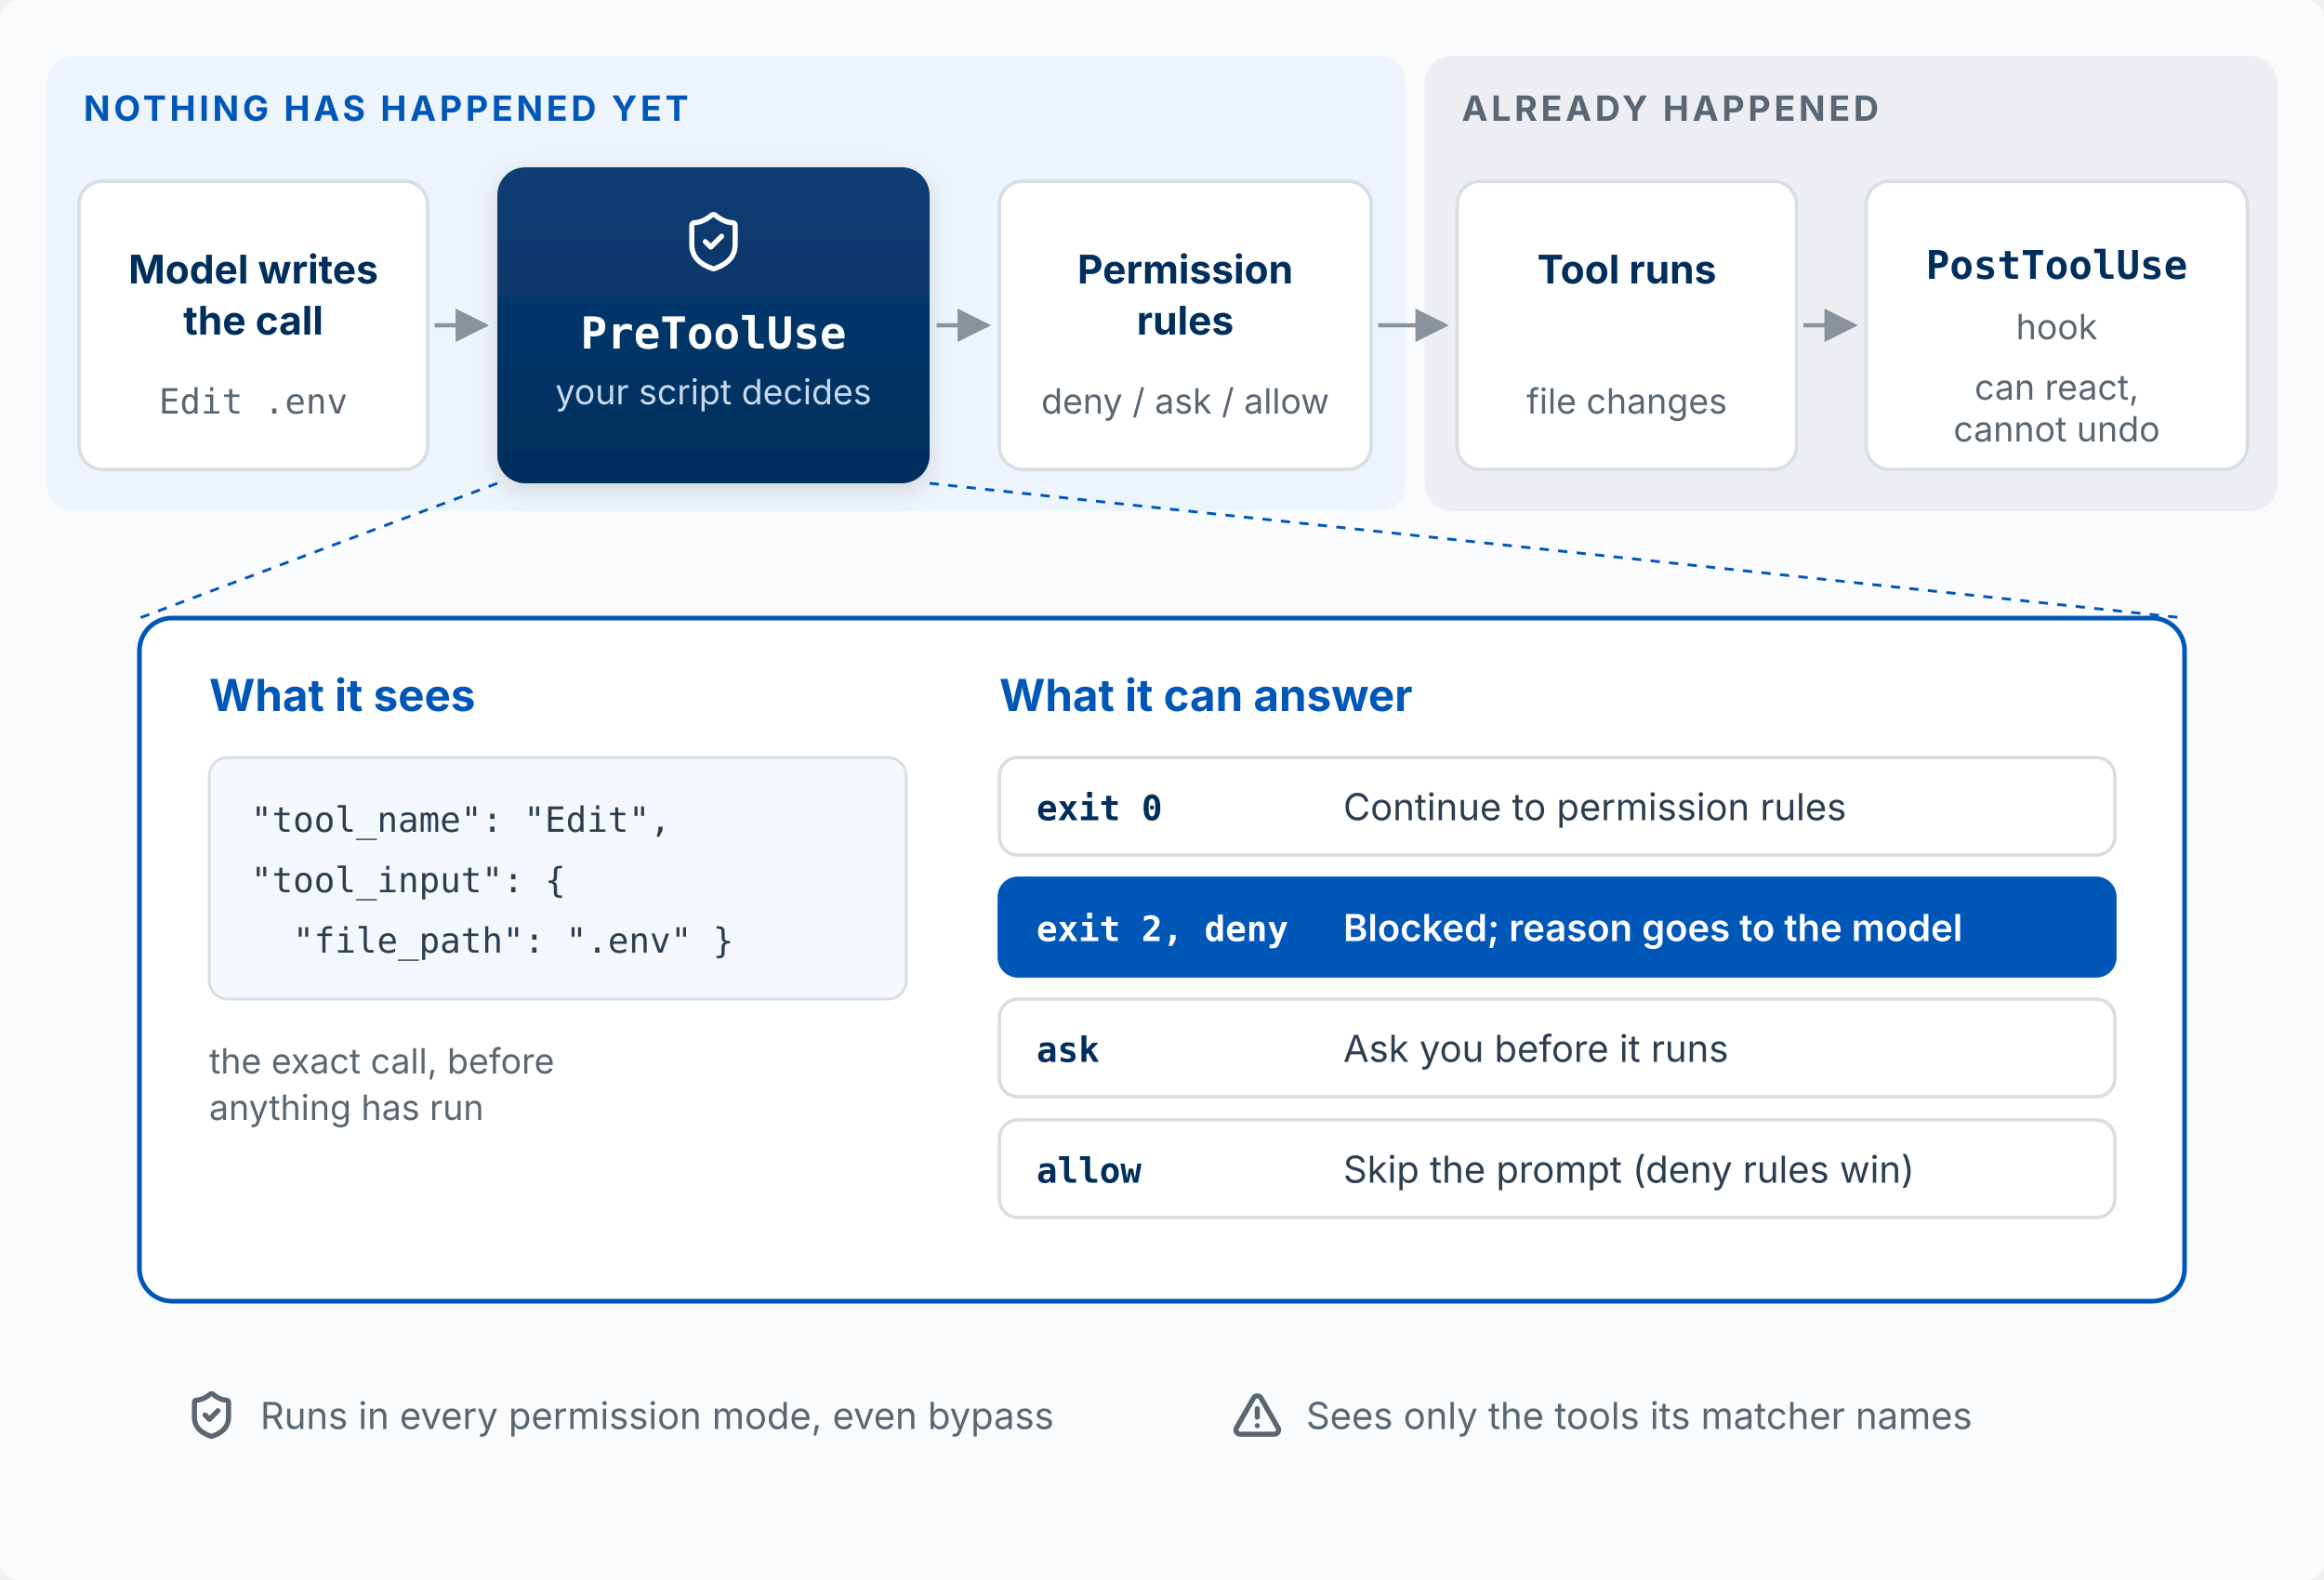
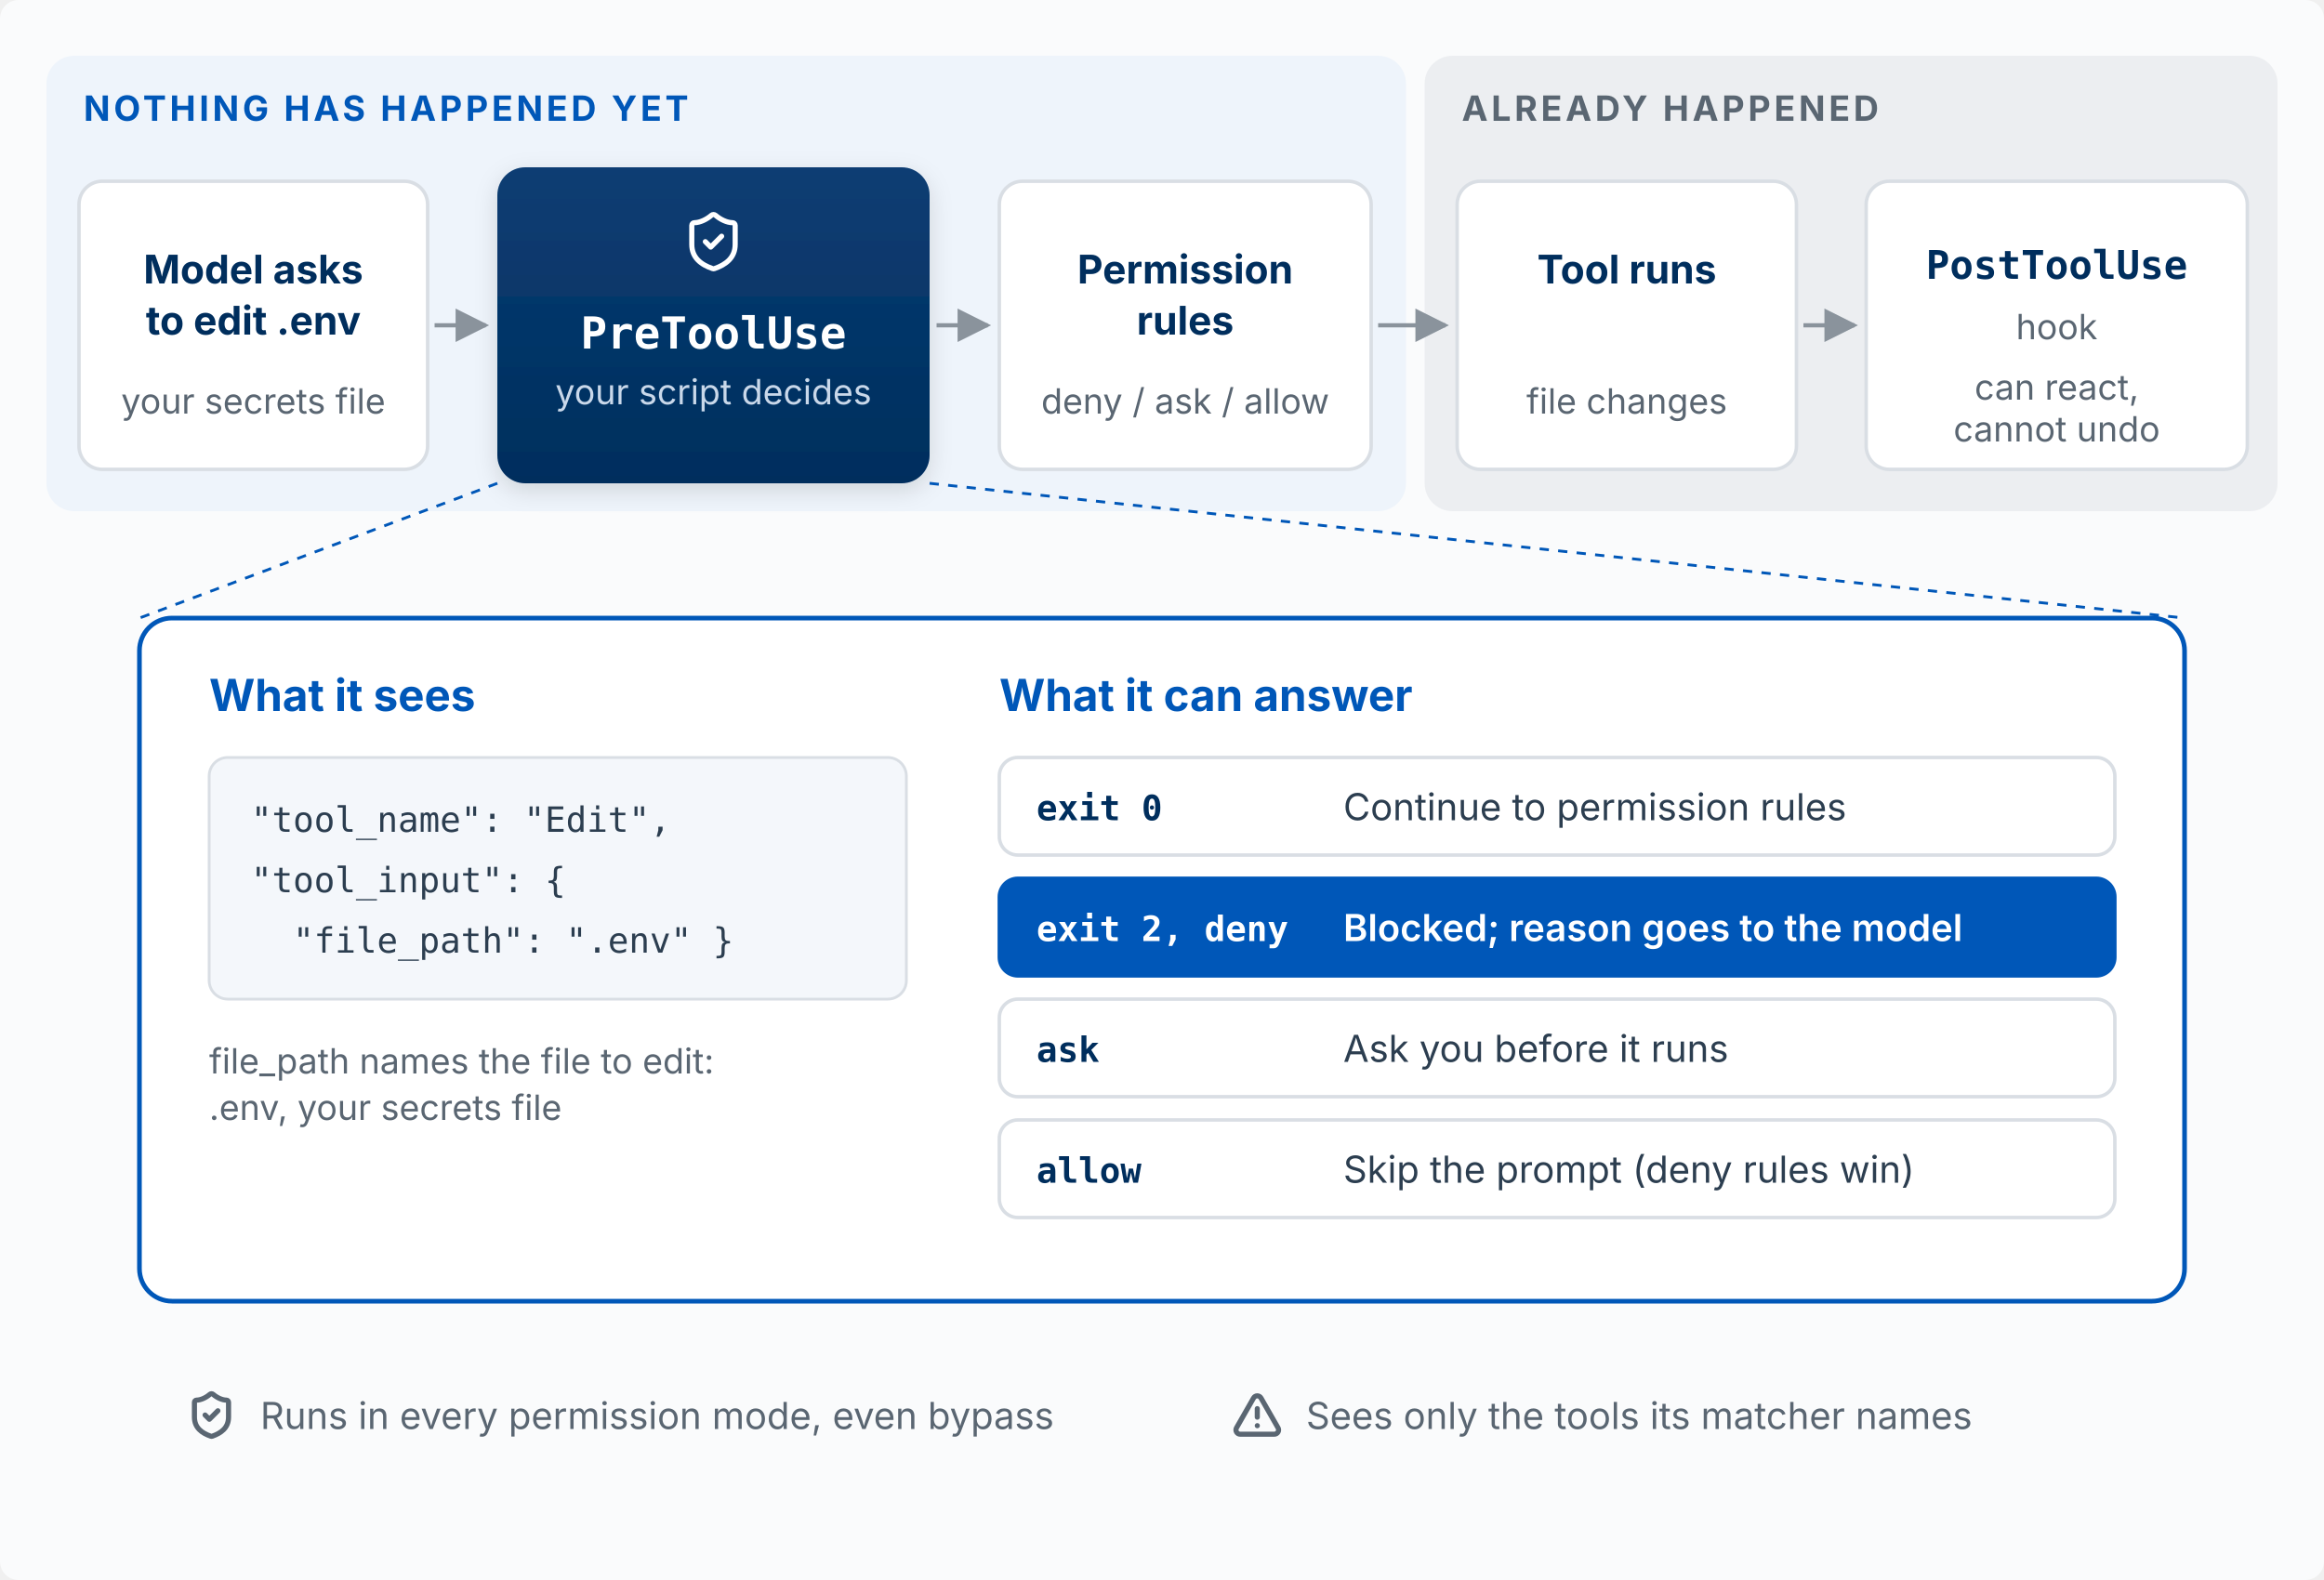
<svg xmlns="http://www.w3.org/2000/svg" viewBox="0 0 1000 680" role="img" font-family="Inter, 'Helvetica Neue', Helvetica, Arial, sans-serif">
  <defs>
    <marker id="ag" viewBox="0 0 10 10" refX="9" refY="5" markerWidth="8" markerHeight="8" orient="auto">
      <path d="M0,0 L10,5 L0,10 z" fill="#8A939C" />
    </marker>
    <linearGradient id="nav" x1="0" y1="0" x2="0" y2="1">
      <stop offset="0" stop-color="#0B3D73" />
      <stop offset="1" stop-color="#002E5D" />
    </linearGradient>
    <filter id="sh" x="-10%" y="-10%" width="120%" height="130%">
      <feDropShadow dx="0" dy="3" stdDeviation="5" flood-opacity="0.13" />
    </filter>
  </defs>
  <rect width="1000" height="680" rx="8" fill="#FAFBFC" />
  <rect x="20" y="24" width="585" height="196" rx="12" fill="#EEF4FB" />
  <rect x="613" y="24" width="367" height="196" rx="12" fill="#ECEEF1" />
  <text x="36" y="52" font-size="15" font-weight="700" fill="#0057B8" text-anchor="start" letter-spacing="1.5">NOTHING HAS HAPPENED YET</text>
  <text x="629" y="52" font-size="15" font-weight="700" fill="#5A6672" text-anchor="start" letter-spacing="1.5">ALREADY HAPPENED</text>
  <rect x="34" y="78" width="150" height="124" rx="10" fill="#FFFFFF" stroke="#D9DEE4" stroke-width="1.5" />
-   <text x="109.0" y="122" font-size="17" font-weight="700" fill="#002E5D" text-anchor="middle">Model writes</text>
-   <text x="109.0" y="144" font-size="17" font-weight="700" fill="#002E5D" text-anchor="middle">the call</text>
-   <text x="109.0" y="178" font-size="15" font-weight="400" fill="#5A6672" text-anchor="middle" font-family="Menlo, Consolas, 'DejaVu Sans Mono', monospace" xml:space="preserve">Edit .env</text>
+   <text x="109.0" y="122" font-size="17" font-weight="700" fill="#002E5D" text-anchor="middle">Model asks</text>
+   <text x="109.0" y="144" font-size="17" font-weight="700" fill="#002E5D" text-anchor="middle">to edit .env</text>
+   <text x="109.0" y="178" font-size="15" font-weight="400" fill="#5A6672" text-anchor="middle">your secrets file</text>
  <rect x="214" y="72" width="186" height="136" rx="12" fill="url(#nav)" filter="url(#sh)" />
  <g transform="translate(293,90) scale(1.167)" fill="none" stroke="#FFFFFF" stroke-width="1.89" stroke-linecap="round" stroke-linejoin="round">
    <path d="M20 13c0 5-3.5 7.5-7.66 8.95a1 1 0 0 1-.67-.01C7.5 20.5 4 18 4 13V6a1 1 0 0 1 1-1c2 0 4.5-1.2 6.24-2.72a1.17 1.17 0 0 1 1.52 0C14.51 3.81 17 5 19 5a1 1 0 0 1 1 1z" />
    <path d="m9 12 2 2 4-4" />
  </g>
  <text x="307.0" y="150" font-size="19" font-weight="700" fill="#FFFFFF" text-anchor="middle" font-family="Menlo, Consolas, 'DejaVu Sans Mono', monospace" xml:space="preserve">PreToolUse</text>
  <text x="307.0" y="174" font-size="15" font-weight="400" fill="#C9D8EA" text-anchor="middle">your script decides</text>
  <rect x="430" y="78" width="160" height="124" rx="10" fill="#FFFFFF" stroke="#D9DEE4" stroke-width="1.5" />
  <text x="510.0" y="122" font-size="17" font-weight="700" fill="#002E5D" text-anchor="middle">Permission</text>
  <text x="510.0" y="144" font-size="17" font-weight="700" fill="#002E5D" text-anchor="middle">rules</text>
  <text x="510.0" y="178" font-size="15" font-weight="400" fill="#5A6672" text-anchor="middle">deny / ask / allow</text>
  <rect x="627" y="78" width="146" height="124" rx="10" fill="#FFFFFF" stroke="#D9DEE4" stroke-width="1.5" />
  <text x="700.0" y="122" font-size="17" font-weight="700" fill="#002E5D" text-anchor="middle">Tool runs</text>
  <text x="700.0" y="178" font-size="15" font-weight="400" fill="#5A6672" text-anchor="middle">file changes</text>
  <rect x="803" y="78" width="164" height="124" rx="10" fill="#FFFFFF" stroke="#D9DEE4" stroke-width="1.5" />
  <text x="885.0" y="120" font-size="17" font-weight="700" fill="#002E5D" text-anchor="middle" font-family="Menlo, Consolas, 'DejaVu Sans Mono', monospace" xml:space="preserve">PostToolUse</text>
  <text x="885.0" y="146" font-size="15" font-weight="400" fill="#5A6672" text-anchor="middle">hook</text>
  <text x="885.0" y="172" font-size="15" font-weight="400" fill="#5A6672" text-anchor="middle">can react,</text>
  <text x="885.0" y="190" font-size="15" font-weight="400" fill="#5A6672" text-anchor="middle">cannot undo</text>
  <line x1="187" y1="140.0" x2="209" y2="140.0" stroke="#8A939C" stroke-width="1.8" marker-end="url(#ag)" />
  <line x1="403" y1="140.0" x2="425" y2="140.0" stroke="#8A939C" stroke-width="1.8" marker-end="url(#ag)" />
  <line x1="593" y1="140.0" x2="622" y2="140.0" stroke="#8A939C" stroke-width="1.8" marker-end="url(#ag)" />
  <line x1="776" y1="140.0" x2="798" y2="140.0" stroke="#8A939C" stroke-width="1.8" marker-end="url(#ag)" />
  <path d="M214,208 L60,266" stroke="#0057B8" stroke-width="1.2" stroke-dasharray="4 4" fill="none" />
  <path d="M400,208 L940,266" stroke="#0057B8" stroke-width="1.2" stroke-dasharray="4 4" fill="none" />
  <rect x="60" y="266" width="880" height="294" rx="14" fill="#FFFFFF" stroke="#0057B8" stroke-width="2" />
  <text x="90" y="306" font-size="19" font-weight="700" fill="#0057B8" text-anchor="start">What it sees</text>
  <rect x="90" y="326" width="300" height="104" rx="8" fill="#F4F7FB" stroke="#D9DEE4" stroke-width="1.2" />
  <text x="108" y="358" font-size="15" font-weight="400" fill="#2C3E50" text-anchor="start" font-family="Menlo, Consolas, 'DejaVu Sans Mono', monospace" xml:space="preserve">"tool_name": "Edit",</text>
  <text x="108" y="384" font-size="15" font-weight="400" fill="#2C3E50" text-anchor="start" font-family="Menlo, Consolas, 'DejaVu Sans Mono', monospace" xml:space="preserve">"tool_input": {</text>
  <text x="108" y="410" font-size="15" font-weight="400" fill="#2C3E50" text-anchor="start" font-family="Menlo, Consolas, 'DejaVu Sans Mono', monospace" xml:space="preserve">  "file_path": ".env" }</text>
-   <text x="90" y="462" font-size="15" font-weight="400" fill="#5A6672" text-anchor="start">the exact call, before</text>
-   <text x="90" y="482" font-size="15" font-weight="400" fill="#5A6672" text-anchor="start">anything has run</text>
+   <text x="90" y="462" font-size="15" font-weight="400" fill="#5A6672" text-anchor="start">file_path names the file to edit:</text>
+   <text x="90" y="482" font-size="15" font-weight="400" fill="#5A6672" text-anchor="start">.env, your secrets file</text>
  <text x="430" y="306" font-size="19" font-weight="700" fill="#0057B8" text-anchor="start">What it can answer</text>
  <rect x="430" y="326" width="480" height="42" rx="8" fill="#FFFFFF" stroke="#D9DEE4" stroke-width="1.5" />
  <text x="446" y="353" font-size="15" font-weight="700" fill="#002E5D" text-anchor="start" font-family="Menlo, Consolas, 'DejaVu Sans Mono', monospace" xml:space="preserve">exit 0</text>
  <text x="578" y="353" font-size="16" font-weight="400" fill="#2C3E50" text-anchor="start">Continue to permission rules</text>
  <rect x="430" y="378" width="480" height="42" rx="8" fill="#0057B8" stroke="#0057B8" stroke-width="1.5" />
  <text x="446" y="405" font-size="15" font-weight="700" fill="#FFFFFF" text-anchor="start" font-family="Menlo, Consolas, 'DejaVu Sans Mono', monospace" xml:space="preserve">exit 2, deny</text>
  <text x="578" y="405" font-size="16" font-weight="600" fill="#FFFFFF" text-anchor="start">Blocked; reason goes to the model</text>
  <rect x="430" y="430" width="480" height="42" rx="8" fill="#FFFFFF" stroke="#D9DEE4" stroke-width="1.5" />
  <text x="446" y="457" font-size="15" font-weight="700" fill="#002E5D" text-anchor="start" font-family="Menlo, Consolas, 'DejaVu Sans Mono', monospace" xml:space="preserve">ask</text>
  <text x="578" y="457" font-size="16" font-weight="400" fill="#2C3E50" text-anchor="start">Ask you before it runs</text>
  <rect x="430" y="482" width="480" height="42" rx="8" fill="#FFFFFF" stroke="#D9DEE4" stroke-width="1.5" />
  <text x="446" y="509" font-size="15" font-weight="700" fill="#002E5D" text-anchor="start" font-family="Menlo, Consolas, 'DejaVu Sans Mono', monospace" xml:space="preserve">allow</text>
  <text x="578" y="509" font-size="16" font-weight="400" fill="#2C3E50" text-anchor="start">Skip the prompt (deny rules win)</text>
  <g transform="translate(80,598) scale(0.9167)" fill="none" stroke="#5A6672" stroke-width="2.4" stroke-linecap="round" stroke-linejoin="round">
    <path d="M20 13c0 5-3.5 7.5-7.66 8.95a1 1 0 0 1-.67-.01C7.5 20.5 4 18 4 13V6a1 1 0 0 1 1-1c2 0 4.5-1.2 6.24-2.72a1.17 1.17 0 0 1 1.52 0C14.51 3.81 17 5 19 5a1 1 0 0 1 1 1z" />
    <path d="m9 12 2 2 4-4" />
  </g>
  <text x="112" y="615" font-size="16" font-weight="400" fill="#5A6672" text-anchor="start">Runs in every permission mode, even bypass</text>
  <g transform="translate(530,598) scale(0.9167)" fill="none" stroke="#5A6672" stroke-width="2.4" stroke-linecap="round" stroke-linejoin="round">
    <path d="m21.73 18-8-14a2 2 0 0 0-3.48 0l-8 14A2 2 0 0 0 4 21h16a2 2 0 0 0 1.73-3" />
    <path d="M12 9v4" />
    <path d="M12 17h.01" />
  </g>
  <text x="562" y="615" font-size="16" font-weight="400" fill="#5A6672" text-anchor="start">Sees only the tools its matcher names</text>
</svg>
